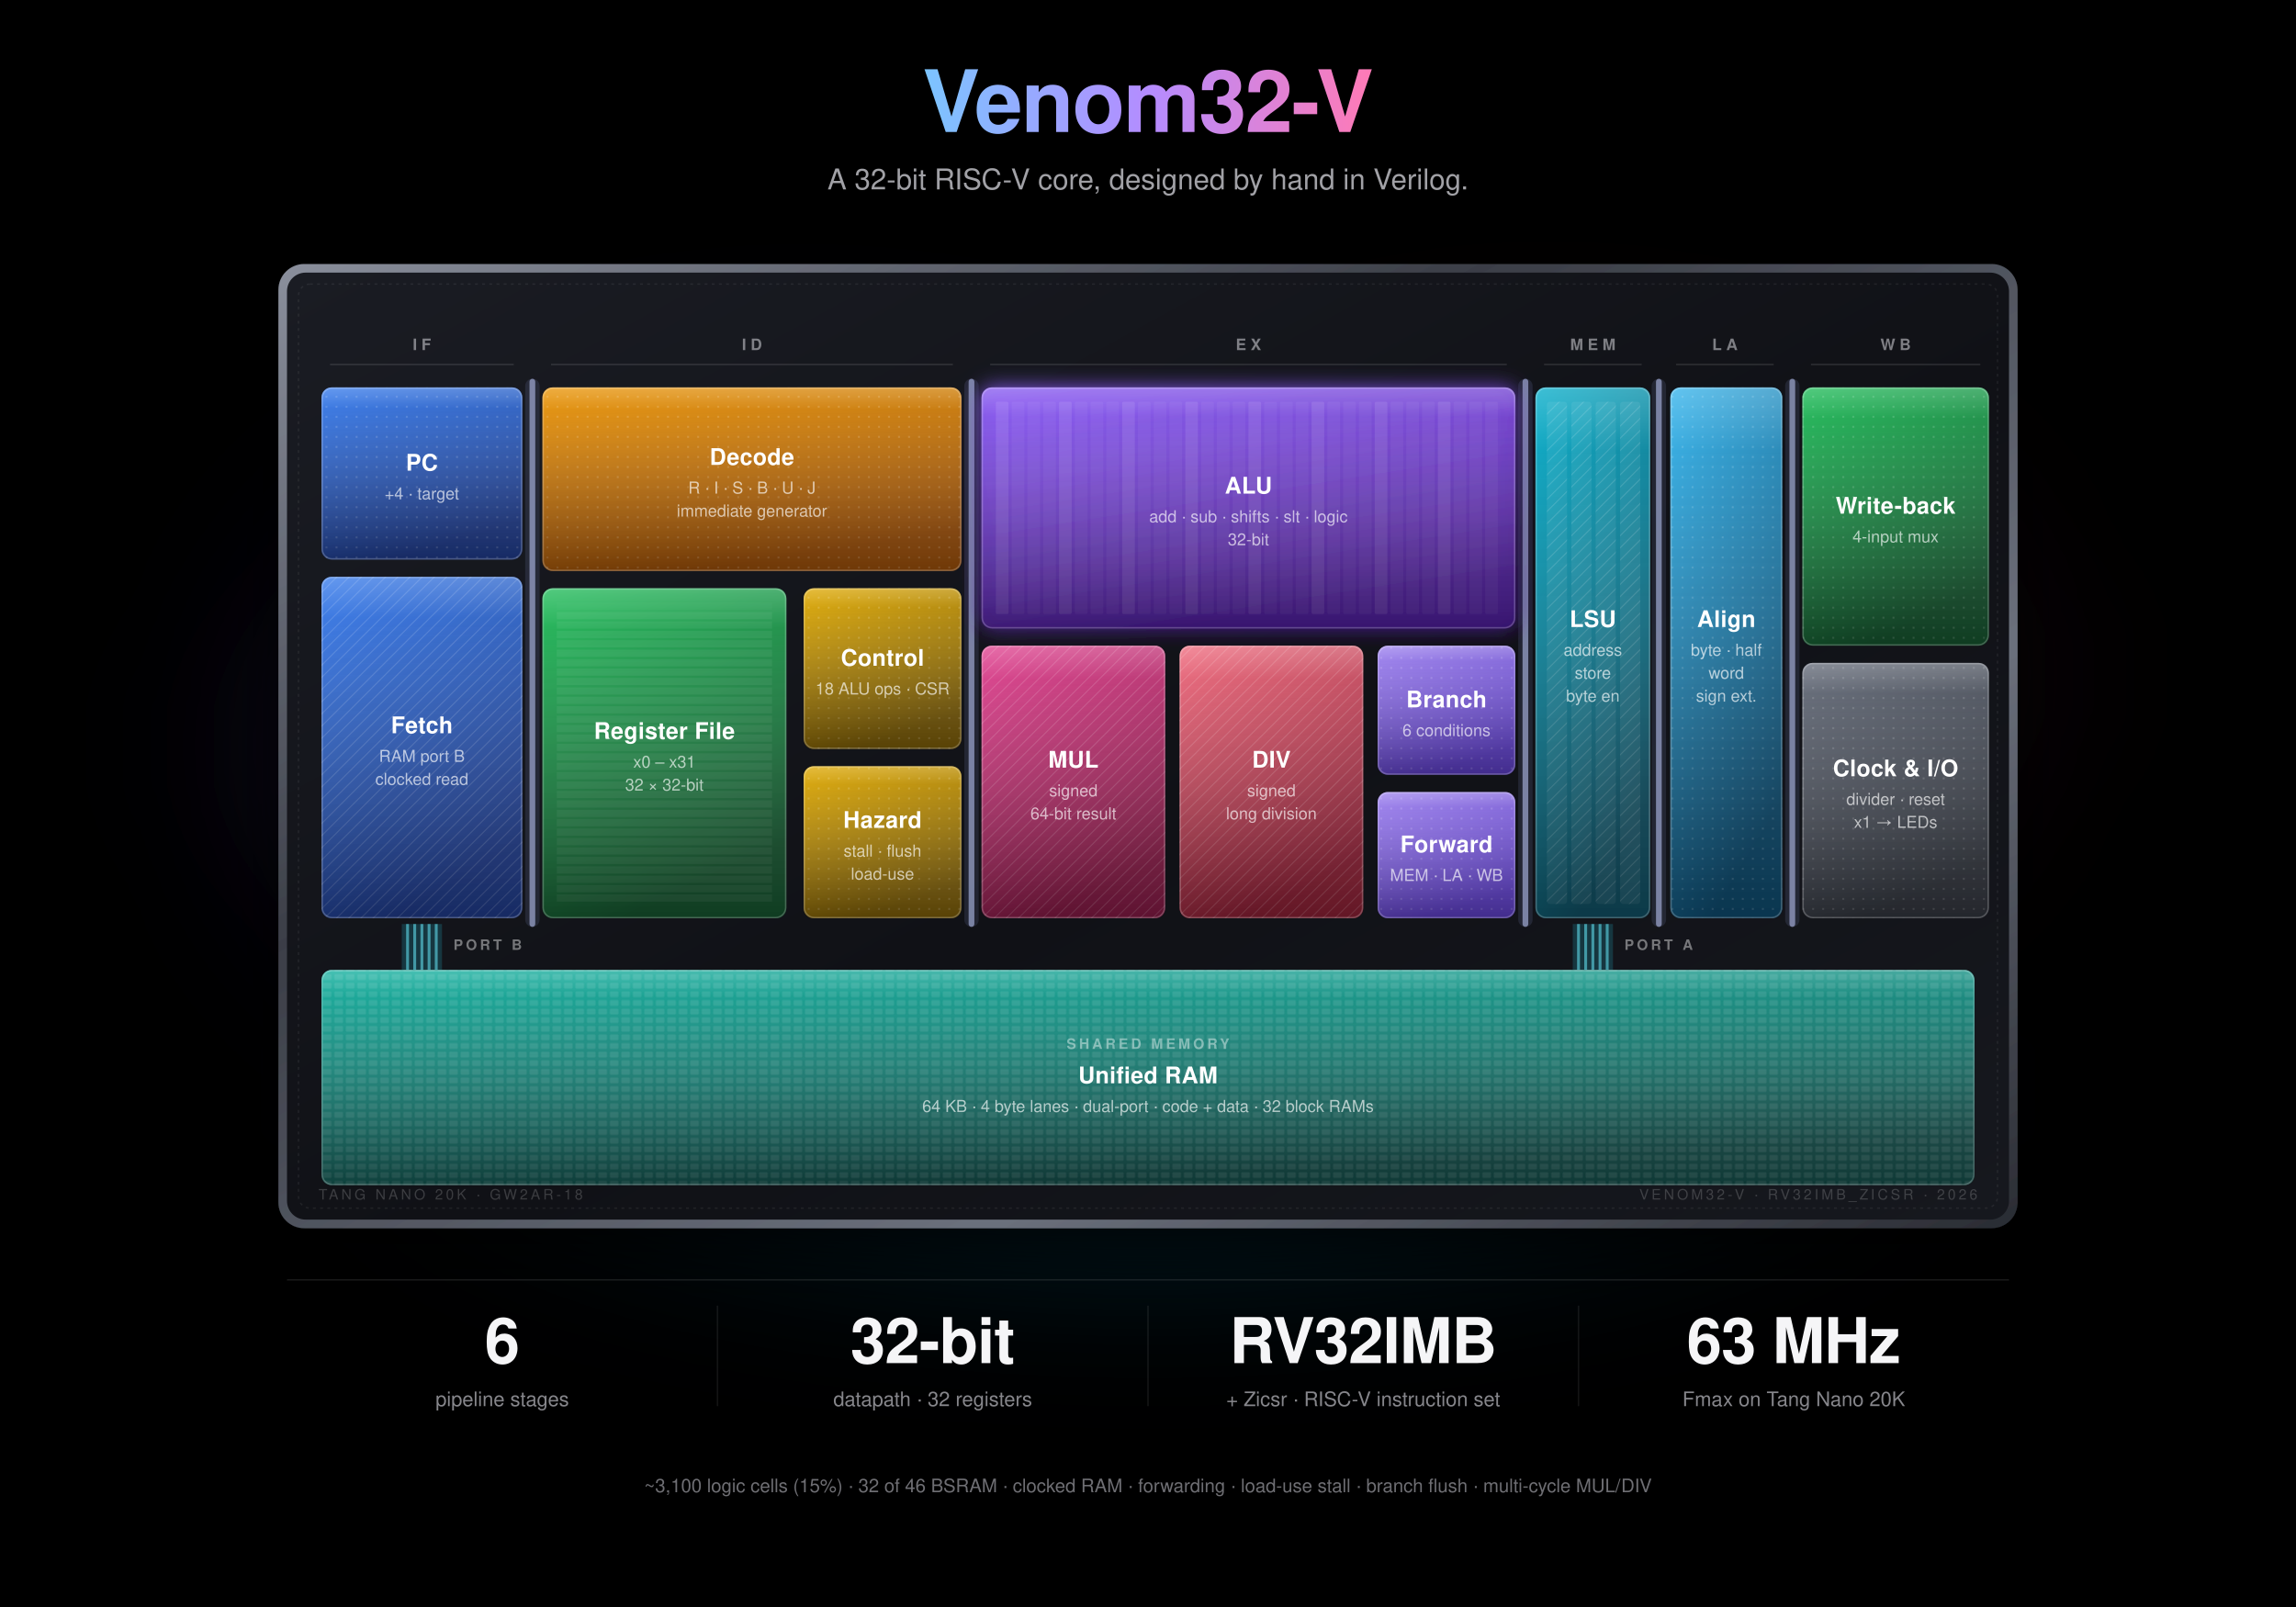
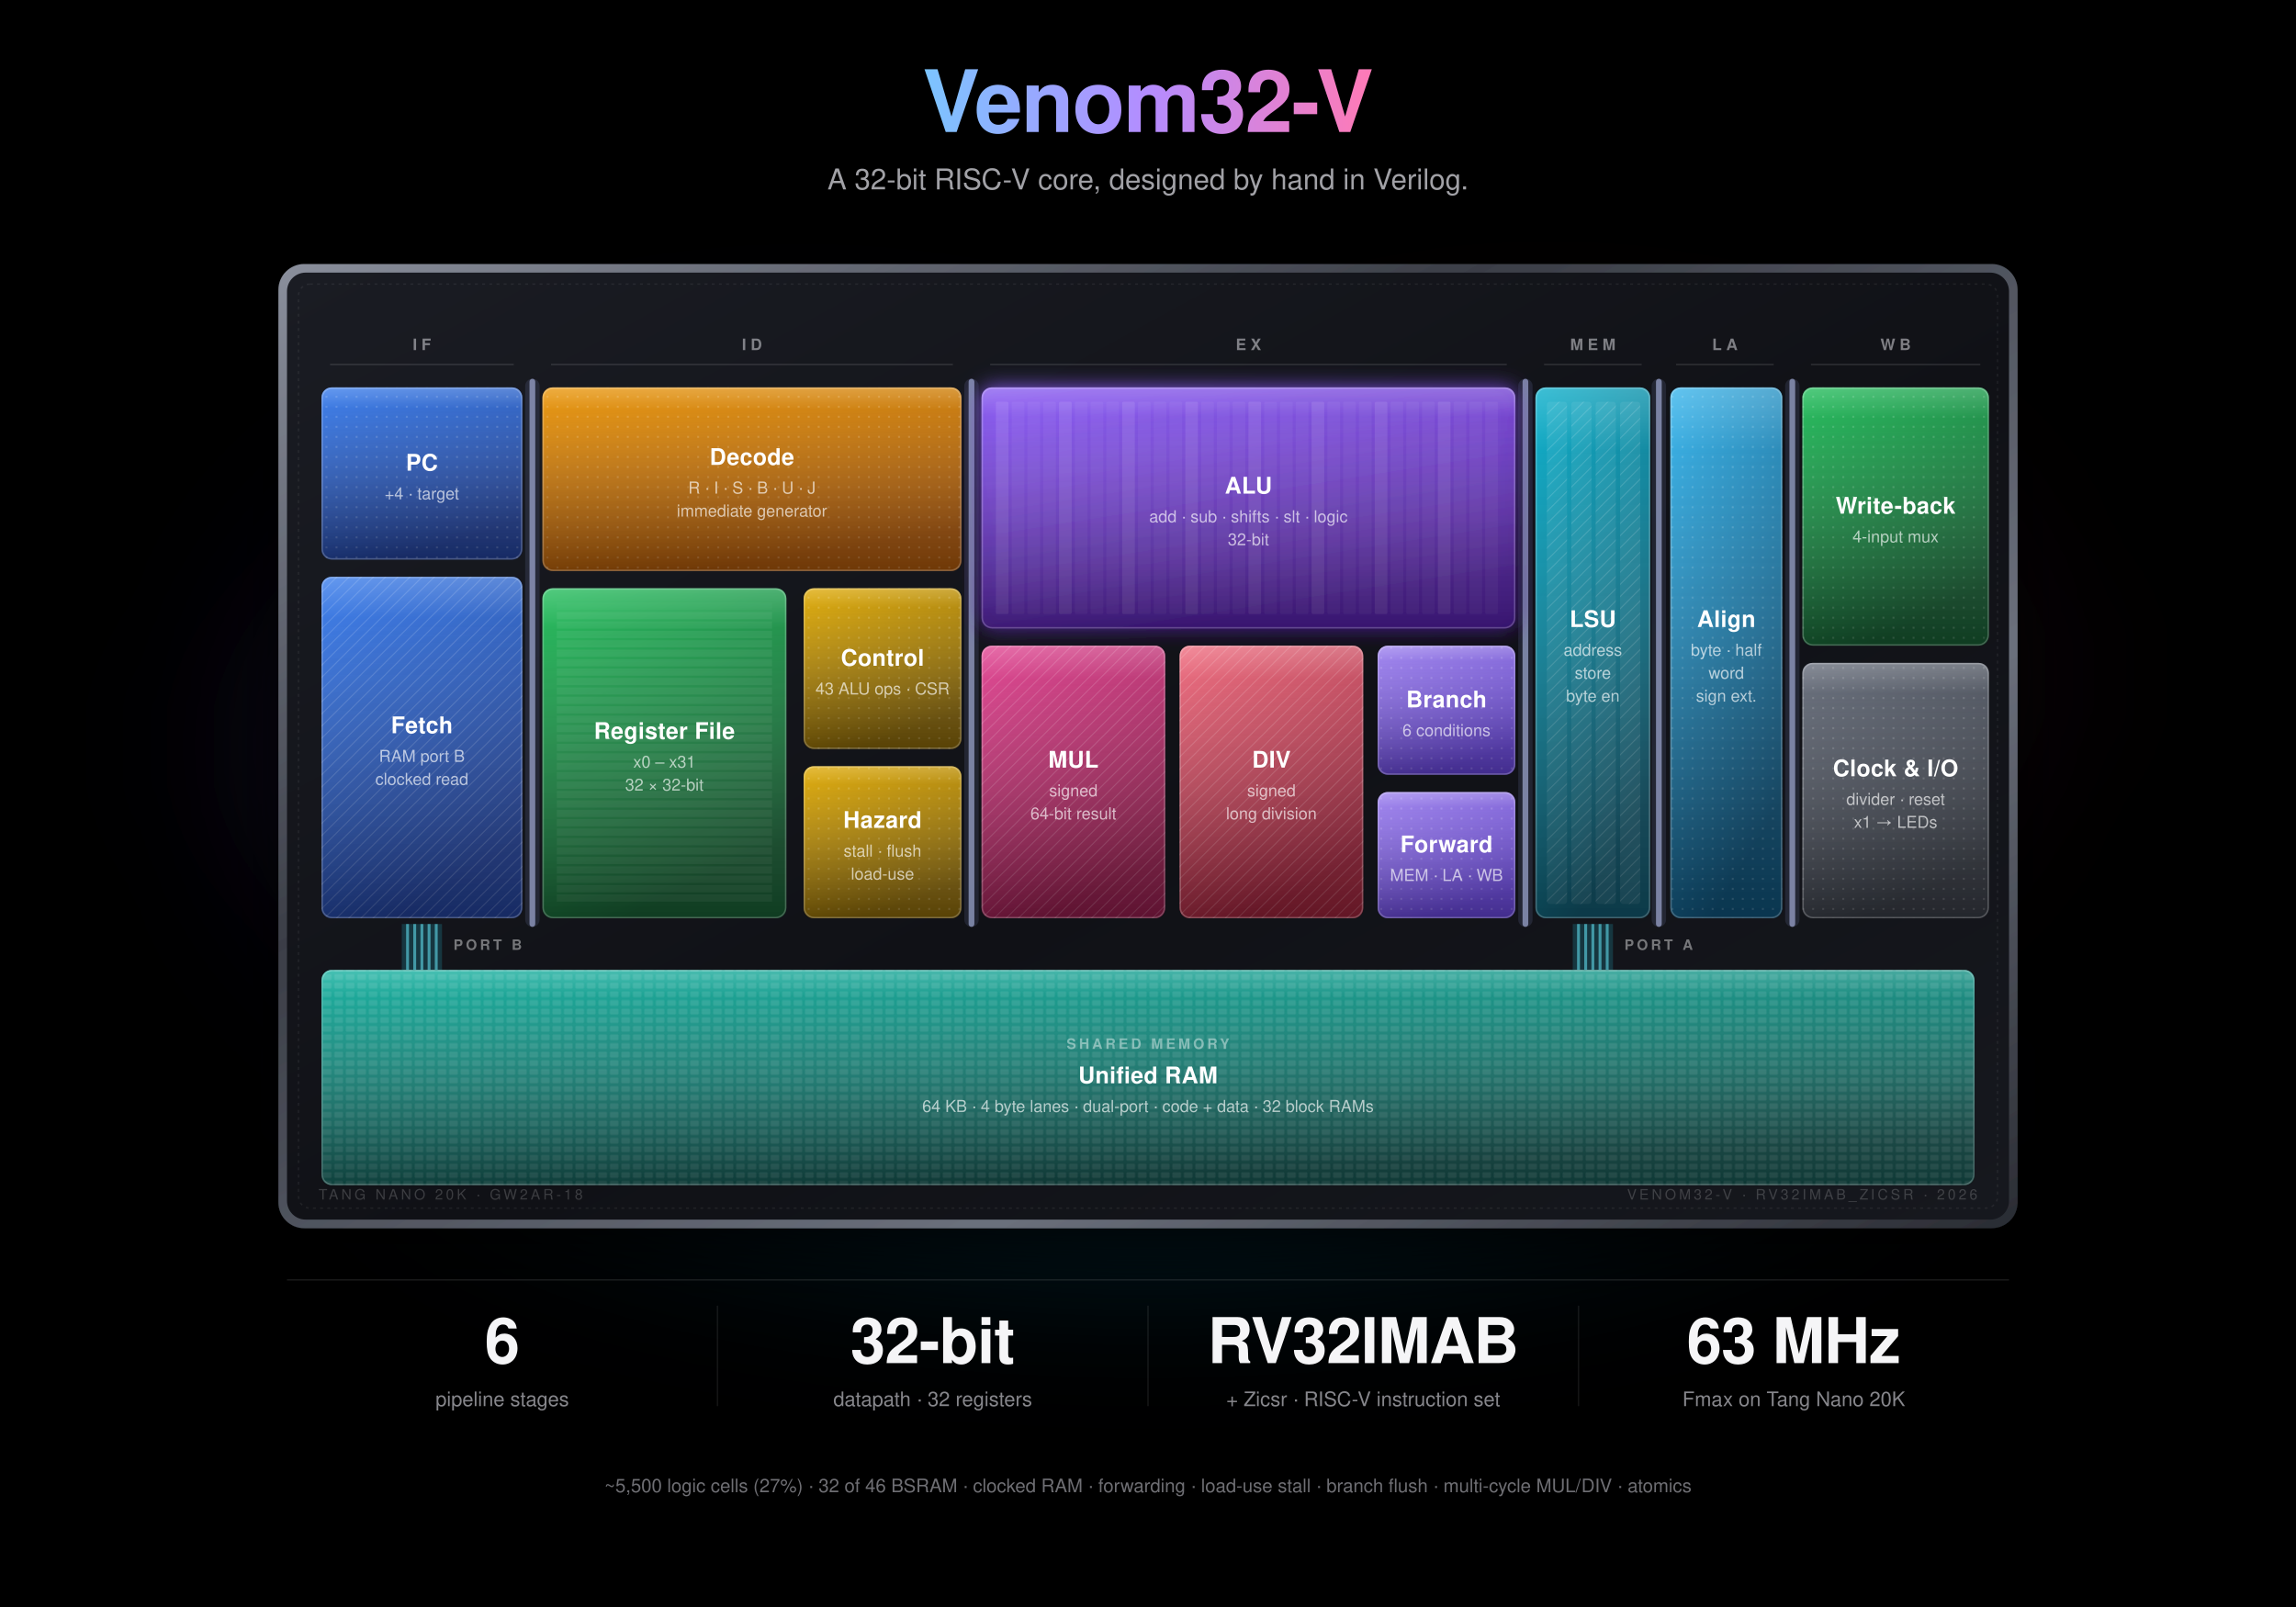
<svg xmlns="http://www.w3.org/2000/svg" viewBox="0 0 1600 1120" width="1600" height="1120" font-family="SF Pro Display, Segoe UI, Helvetica Neue, Helvetica, Arial, sans-serif">
  <defs>
    <linearGradient id="title" x1="0" y1="0" x2="1" y2="0">
      <stop offset="0" stop-color="#7cc4ff" />
      <stop offset="0.5" stop-color="#b48cff" />
      <stop offset="1" stop-color="#ff7ab6" />
    </linearGradient>
    <linearGradient id="die" x1="0" y1="0" x2="1" y2="1">
      <stop offset="0" stop-color="#1a1c23" />
      <stop offset="0.55" stop-color="#101116" />
      <stop offset="1" stop-color="#16181e" />
    </linearGradient>
    <linearGradient id="edge" x1="0" y1="0" x2="1" y2="1">
      <stop offset="0" stop-color="#8a8f9c" />
      <stop offset="0.35" stop-color="#3b3e47" />
      <stop offset="0.7" stop-color="#6b707c" />
      <stop offset="1" stop-color="#2a2c33" />
    </linearGradient>
    <linearGradient id="hl" x1="0" y1="0" x2="0" y2="1">
      <stop offset="0" stop-color="#fff" stop-opacity="0.22" />
      <stop offset="0.12" stop-color="#fff" stop-opacity="0.04" />
      <stop offset="1" stop-color="#000" stop-opacity="0.25" />
    </linearGradient>
    <radialGradient id="glowA" cx="0.5" cy="0.5" r="0.5">
      <stop offset="0" stop-color="#6a4cff" stop-opacity="0.55" />
      <stop offset="1" stop-color="#6a4cff" stop-opacity="0" />
    </radialGradient>
    <radialGradient id="glowB" cx="0.5" cy="0.5" r="0.5">
      <stop offset="0" stop-color="#1fb5ff" stop-opacity="0.35" />
      <stop offset="1" stop-color="#1fb5ff" stop-opacity="0" />
    </radialGradient>
    <radialGradient id="glowC" cx="0.5" cy="0.5" r="0.5">
      <stop offset="0" stop-color="#ff5ab0" stop-opacity="0.30" />
      <stop offset="1" stop-color="#ff5ab0" stop-opacity="0" />
    </radialGradient>
    <pattern id="dots" width="7" height="7" patternUnits="userSpaceOnUse">
      <circle cx="3.5" cy="3.5" r="0.75" fill="#fff" fill-opacity="0.16" />
    </pattern>
    <pattern id="cells" width="8" height="6" patternUnits="userSpaceOnUse">
      <rect x="1" y="1" width="6" height="4" rx="0.6" fill="#fff" fill-opacity="0.10" />
    </pattern>
    <pattern id="hatch" width="6" height="6" patternUnits="userSpaceOnUse" patternTransform="rotate(45)">
      <line x1="0" y1="0" x2="0" y2="6" stroke="#fff" stroke-opacity="0.14" stroke-width="1.4" />
    </pattern>
    <filter id="blur60" x="-50%" y="-50%" width="200%" height="200%">
      <feGaussianBlur stdDeviation="60" />
    </filter>
    <filter id="shadow" x="-10%" y="-10%" width="120%" height="120%">
      <feDropShadow dx="0" dy="18" stdDeviation="22" flood-color="#000" flood-opacity="0.8" />
    </filter>
    <filter id="bglow" x="-20%" y="-20%" width="140%" height="140%">
      <feGaussianBlur stdDeviation="7" result="b" />
      <feMerge>
        <feMergeNode in="b" />
        <feMergeNode in="SourceGraphic" />
      </feMerge>
    </filter>
    <style>
.bn{fill:#fff;font-size:16px;font-weight:650;letter-spacing:0.2px}
.bs{fill:#fff;fill-opacity:0.66;font-size:11.5px}
.tag{fill:#fff;fill-opacity:0.42;font-size:10px;font-weight:600;letter-spacing:2px}
.stg{fill:#d6d6dc;fill-opacity:0.55;font-size:11px;font-weight:700;letter-spacing:3px;text-anchor:middle}
.stat{fill:#f5f5f7;font-size:44px;font-weight:700;text-anchor:middle;letter-spacing:-0.5px}
.statl{fill:#86868b;font-size:14px;text-anchor:middle}
</style>
  </defs>
  <rect width="1600" height="1120" fill="#000" />
  <text x="800" y="92" text-anchor="middle" style="font-size:60px;font-weight:700;fill:url(#title);letter-spacing:-1px">Venom32-V</text>
  <text x="800" y="132" text-anchor="middle" style="font-size:20px;fill:#a1a1a6">A 32-bit RISC-V core, designed by hand in Verilog.</text>
  <ellipse cx="560" cy="520" rx="420" ry="260" fill="url(#glowA)" filter="url(#blur60)" />
  <ellipse cx="1080" cy="470" rx="360" ry="220" fill="url(#glowC)" filter="url(#blur60)" />
  <ellipse cx="800" cy="760" rx="560" ry="140" fill="url(#glowB)" filter="url(#blur60)" />
  <rect x="194" y="184" width="1212" height="672" rx="18" fill="url(#edge)" filter="url(#shadow)" />
  <rect x="200" y="190" width="1200" height="660" rx="13" fill="url(#die)" />
  <rect x="208" y="198" width="1184" height="644" rx="8" fill="none" stroke="#fff" stroke-opacity="0.07" stroke-dasharray="2 3" />
  <text x="294.0" y="244" class="stg">IF</text>
  <line x1="230" y1="254" x2="358" y2="254" stroke="#fff" stroke-opacity="0.12" />
  <text x="524.0" y="244" class="stg">ID</text>
  <line x1="384" y1="254" x2="664" y2="254" stroke="#fff" stroke-opacity="0.12" />
  <text x="870.0" y="244" class="stg">EX</text>
  <line x1="690" y1="254" x2="1050" y2="254" stroke="#fff" stroke-opacity="0.12" />
  <text x="1110.0" y="244" class="stg">MEM</text>
  <line x1="1076" y1="254" x2="1144" y2="254" stroke="#fff" stroke-opacity="0.12" />
  <text x="1202.0" y="244" class="stg">LA</text>
  <line x1="1168" y1="254" x2="1236" y2="254" stroke="#fff" stroke-opacity="0.12" />
  <text x="1321.0" y="244" class="stg">WB</text>
  <line x1="1262" y1="254" x2="1380" y2="254" stroke="#fff" stroke-opacity="0.12" />
  <rect x="369.0" y="264" width="4" height="382" rx="2" fill="#c7d2fe" fill-opacity="0.55" />
  <rect x="366.0" y="264" width="10" height="382" rx="5" fill="#a5b4fc" fill-opacity="0.12" />
  <rect x="675.0" y="264" width="4" height="382" rx="2" fill="#c7d2fe" fill-opacity="0.55" />
  <rect x="672.0" y="264" width="10" height="382" rx="5" fill="#a5b4fc" fill-opacity="0.12" />
  <rect x="1061.0" y="264" width="4" height="382" rx="2" fill="#c7d2fe" fill-opacity="0.55" />
  <rect x="1058.0" y="264" width="10" height="382" rx="5" fill="#a5b4fc" fill-opacity="0.12" />
  <rect x="1154.0" y="264" width="4" height="382" rx="2" fill="#c7d2fe" fill-opacity="0.55" />
  <rect x="1151.0" y="264" width="10" height="382" rx="5" fill="#a5b4fc" fill-opacity="0.12" />
  <rect x="1247.0" y="264" width="4" height="382" rx="2" fill="#c7d2fe" fill-opacity="0.55" />
  <rect x="1244.0" y="264" width="10" height="382" rx="5" fill="#a5b4fc" fill-opacity="0.12" />
  <linearGradient id="g1" x1="0" y1="0" x2="0.35" y2="1">
    <stop offset="0" stop-color="#3b82f6" stop-opacity="0.95" />
    <stop offset="1" stop-color="#1e3a8a" stop-opacity="0.95" />
  </linearGradient>
  <g>
    <rect x="224" y="270" width="140" height="120" rx="7" fill="url(#g1)" />
  </g>
  <rect x="224" y="270" width="140" height="120" rx="7" fill="url(#dots)" />
  <rect x="224" y="270" width="140" height="120" rx="7" fill="url(#hl)" />
  <rect x="224.5" y="270.5" width="139" height="119" rx="7" fill="none" stroke="#fff" stroke-opacity="0.22" />
  <text x="294.0" y="328.0" class="bn" text-anchor="middle">PC</text>
  <text x="294.0" y="348.0" class="bs" text-anchor="middle">+4 · target</text>
  <linearGradient id="g2" x1="0" y1="0" x2="0.35" y2="1">
    <stop offset="0" stop-color="#3b82f6" stop-opacity="0.95" />
    <stop offset="1" stop-color="#1e3a8a" stop-opacity="0.95" />
  </linearGradient>
  <g>
    <rect x="224" y="402" width="140" height="238" rx="7" fill="url(#g2)" />
  </g>
  <rect x="224" y="402" width="140" height="238" rx="7" fill="url(#hatch)" />
  <rect x="224" y="402" width="140" height="238" rx="7" fill="url(#hl)" />
  <rect x="224.5" y="402.5" width="139" height="237" rx="7" fill="none" stroke="#fff" stroke-opacity="0.22" />
  <text x="294.0" y="511.0" class="bn" text-anchor="middle">Fetch</text>
  <text x="294.0" y="531.0" class="bs" text-anchor="middle">RAM port B</text>
  <text x="294.0" y="547.0" class="bs" text-anchor="middle">clocked read</text>
  <linearGradient id="g3" x1="0" y1="0" x2="0.35" y2="1">
    <stop offset="0" stop-color="#f59e0b" stop-opacity="0.95" />
    <stop offset="1" stop-color="#9a4d07" stop-opacity="0.95" />
  </linearGradient>
  <g>
    <rect x="378" y="270" width="292" height="128" rx="7" fill="url(#g3)" />
  </g>
  <rect x="378" y="270" width="292" height="128" rx="7" fill="url(#dots)" />
  <rect x="378" y="270" width="292" height="128" rx="7" fill="url(#hl)" />
  <rect x="378.5" y="270.5" width="291" height="127" rx="7" fill="none" stroke="#fff" stroke-opacity="0.22" />
  <text x="524.0" y="324.0" class="bn" text-anchor="middle">Decode</text>
  <text x="524.0" y="344.0" class="bs" text-anchor="middle">R · I · S · B · U · J</text>
  <text x="524.0" y="360.0" class="bs" text-anchor="middle">immediate generator</text>
  <linearGradient id="g4" x1="0" y1="0" x2="0.35" y2="1">
    <stop offset="0" stop-color="#22c55e" stop-opacity="0.95" />
    <stop offset="1" stop-color="#14532d" stop-opacity="0.95" />
  </linearGradient>
  <g>
    <rect x="378" y="410" width="170" height="230" rx="7" fill="url(#g4)" />
  </g>
  <rect x="388" y="420.0" width="150" height="5.0" fill="#fff" fill-opacity="0.02" />
  <rect x="388" y="426.6" width="150" height="5.0" fill="#fff" fill-opacity="0.06" />
  <rect x="388" y="433.1" width="150" height="5.0" fill="#fff" fill-opacity="0.06" />
  <rect x="388" y="439.7" width="150" height="5.0" fill="#fff" fill-opacity="0.06" />
  <rect x="388" y="446.2" width="150" height="5.0" fill="#fff" fill-opacity="0.06" />
  <rect x="388" y="452.8" width="150" height="5.0" fill="#fff" fill-opacity="0.06" />
  <rect x="388" y="459.4" width="150" height="5.0" fill="#fff" fill-opacity="0.06" />
  <rect x="388" y="465.9" width="150" height="5.0" fill="#fff" fill-opacity="0.06" />
  <rect x="388" y="472.5" width="150" height="5.0" fill="#fff" fill-opacity="0.06" />
  <rect x="388" y="479.1" width="150" height="5.0" fill="#fff" fill-opacity="0.06" />
  <rect x="388" y="485.6" width="150" height="5.0" fill="#fff" fill-opacity="0.06" />
  <rect x="388" y="492.2" width="150" height="5.0" fill="#fff" fill-opacity="0.06" />
  <rect x="388" y="498.8" width="150" height="5.0" fill="#fff" fill-opacity="0.06" />
  <rect x="388" y="505.3" width="150" height="5.0" fill="#fff" fill-opacity="0.06" />
  <rect x="388" y="511.9" width="150" height="5.0" fill="#fff" fill-opacity="0.06" />
  <rect x="388" y="518.4" width="150" height="5.0" fill="#fff" fill-opacity="0.06" />
  <rect x="388" y="525.0" width="150" height="5.0" fill="#fff" fill-opacity="0.06" />
  <rect x="388" y="531.6" width="150" height="5.0" fill="#fff" fill-opacity="0.06" />
  <rect x="388" y="538.1" width="150" height="5.0" fill="#fff" fill-opacity="0.06" />
  <rect x="388" y="544.7" width="150" height="5.0" fill="#fff" fill-opacity="0.06" />
  <rect x="388" y="551.2" width="150" height="5.0" fill="#fff" fill-opacity="0.06" />
  <rect x="388" y="557.8" width="150" height="5.0" fill="#fff" fill-opacity="0.06" />
  <rect x="388" y="564.4" width="150" height="5.0" fill="#fff" fill-opacity="0.06" />
  <rect x="388" y="570.9" width="150" height="5.0" fill="#fff" fill-opacity="0.06" />
  <rect x="388" y="577.5" width="150" height="5.0" fill="#fff" fill-opacity="0.06" />
  <rect x="388" y="584.1" width="150" height="5.0" fill="#fff" fill-opacity="0.06" />
  <rect x="388" y="590.6" width="150" height="5.0" fill="#fff" fill-opacity="0.06" />
  <rect x="388" y="597.2" width="150" height="5.0" fill="#fff" fill-opacity="0.06" />
  <rect x="388" y="603.8" width="150" height="5.0" fill="#fff" fill-opacity="0.06" />
  <rect x="388" y="610.3" width="150" height="5.0" fill="#fff" fill-opacity="0.06" />
  <rect x="388" y="616.9" width="150" height="5.0" fill="#fff" fill-opacity="0.06" />
  <rect x="388" y="623.4" width="150" height="5.0" fill="#fff" fill-opacity="0.06" />
  <rect x="378" y="410" width="170" height="230" rx="7" fill="url(#hl)" />
  <rect x="378.5" y="410.5" width="169" height="229" rx="7" fill="none" stroke="#fff" stroke-opacity="0.22" />
  <text x="463.0" y="515.0" class="bn" text-anchor="middle">Register File</text>
  <text x="463.0" y="535.0" class="bs" text-anchor="middle">x0 – x31</text>
  <text x="463.0" y="551.0" class="bs" text-anchor="middle">32 × 32-bit</text>
  <linearGradient id="g5" x1="0" y1="0" x2="0.35" y2="1">
    <stop offset="0" stop-color="#eab308" stop-opacity="0.95" />
    <stop offset="1" stop-color="#7a5b06" stop-opacity="0.95" />
  </linearGradient>
  <g>
    <rect x="560" y="410" width="110" height="112" rx="7" fill="url(#g5)" />
  </g>
  <rect x="560" y="410" width="110" height="112" rx="7" fill="url(#dots)" />
  <rect x="560" y="410" width="110" height="112" rx="7" fill="url(#hl)" />
  <rect x="560.5" y="410.5" width="109" height="111" rx="7" fill="none" stroke="#fff" stroke-opacity="0.22" />
  <text x="615.0" y="464.0" class="bn" text-anchor="middle">Control</text>
-   <text x="615.0" y="484.0" class="bs" text-anchor="middle">18 ALU ops · CSR</text>
+   <text x="615.0" y="484.0" class="bs" text-anchor="middle">43 ALU ops · CSR</text>
  <linearGradient id="g6" x1="0" y1="0" x2="0.35" y2="1">
    <stop offset="0" stop-color="#eab308" stop-opacity="0.95" />
    <stop offset="1" stop-color="#7a5b06" stop-opacity="0.95" />
  </linearGradient>
  <g>
    <rect x="560" y="534" width="110" height="106" rx="7" fill="url(#g6)" />
  </g>
  <rect x="560" y="534" width="110" height="106" rx="7" fill="url(#dots)" />
  <rect x="560" y="534" width="110" height="106" rx="7" fill="url(#hl)" />
  <rect x="560.5" y="534.5" width="109" height="105" rx="7" fill="none" stroke="#fff" stroke-opacity="0.22" />
  <text x="615.0" y="577.0" class="bn" text-anchor="middle">Hazard</text>
  <text x="615.0" y="597.0" class="bs" text-anchor="middle">stall · flush</text>
  <text x="615.0" y="613.0" class="bs" text-anchor="middle">load-use</text>
  <linearGradient id="g7" x1="0" y1="0" x2="0.35" y2="1">
    <stop offset="0" stop-color="#8b5cf6" stop-opacity="0.95" />
    <stop offset="1" stop-color="#4c1d95" stop-opacity="0.95" />
  </linearGradient>
  <g filter="url(#bglow)">
    <rect x="684" y="270" width="372" height="168" rx="7" fill="url(#g7)" />
  </g>
  <rect x="694.0" y="280" width="8.8" height="148" rx="1" fill="#fff" fill-opacity="0.1" />
  <rect x="705.0" y="280" width="8.8" height="148" rx="1" fill="#fff" fill-opacity="0.05" />
  <rect x="716.0" y="280" width="8.8" height="148" rx="1" fill="#fff" fill-opacity="0.05" />
  <rect x="727.0" y="280" width="8.8" height="148" rx="1" fill="#fff" fill-opacity="0.05" />
  <rect x="738.0" y="280" width="8.8" height="148" rx="1" fill="#fff" fill-opacity="0.1" />
  <rect x="749.0" y="280" width="8.8" height="148" rx="1" fill="#fff" fill-opacity="0.05" />
  <rect x="760.0" y="280" width="8.8" height="148" rx="1" fill="#fff" fill-opacity="0.05" />
  <rect x="771.0" y="280" width="8.8" height="148" rx="1" fill="#fff" fill-opacity="0.05" />
  <rect x="782.0" y="280" width="8.8" height="148" rx="1" fill="#fff" fill-opacity="0.1" />
  <rect x="793.0" y="280" width="8.8" height="148" rx="1" fill="#fff" fill-opacity="0.05" />
  <rect x="804.0" y="280" width="8.8" height="148" rx="1" fill="#fff" fill-opacity="0.05" />
  <rect x="815.0" y="280" width="8.8" height="148" rx="1" fill="#fff" fill-opacity="0.05" />
  <rect x="826.0" y="280" width="8.8" height="148" rx="1" fill="#fff" fill-opacity="0.1" />
  <rect x="837.0" y="280" width="8.8" height="148" rx="1" fill="#fff" fill-opacity="0.05" />
  <rect x="848.0" y="280" width="8.8" height="148" rx="1" fill="#fff" fill-opacity="0.05" />
  <rect x="859.0" y="280" width="8.8" height="148" rx="1" fill="#fff" fill-opacity="0.05" />
  <rect x="870.0" y="280" width="8.8" height="148" rx="1" fill="#fff" fill-opacity="0.1" />
  <rect x="881.0" y="280" width="8.8" height="148" rx="1" fill="#fff" fill-opacity="0.05" />
  <rect x="892.0" y="280" width="8.8" height="148" rx="1" fill="#fff" fill-opacity="0.05" />
  <rect x="903.0" y="280" width="8.8" height="148" rx="1" fill="#fff" fill-opacity="0.05" />
  <rect x="914.0" y="280" width="8.8" height="148" rx="1" fill="#fff" fill-opacity="0.1" />
  <rect x="925.0" y="280" width="8.8" height="148" rx="1" fill="#fff" fill-opacity="0.05" />
  <rect x="936.0" y="280" width="8.8" height="148" rx="1" fill="#fff" fill-opacity="0.05" />
  <rect x="947.0" y="280" width="8.8" height="148" rx="1" fill="#fff" fill-opacity="0.05" />
  <rect x="958.0" y="280" width="8.8" height="148" rx="1" fill="#fff" fill-opacity="0.1" />
  <rect x="969.0" y="280" width="8.8" height="148" rx="1" fill="#fff" fill-opacity="0.05" />
  <rect x="980.0" y="280" width="8.8" height="148" rx="1" fill="#fff" fill-opacity="0.05" />
  <rect x="991.0" y="280" width="8.8" height="148" rx="1" fill="#fff" fill-opacity="0.05" />
  <rect x="1002.0" y="280" width="8.8" height="148" rx="1" fill="#fff" fill-opacity="0.1" />
  <rect x="1013.0" y="280" width="8.8" height="148" rx="1" fill="#fff" fill-opacity="0.05" />
  <rect x="1024.0" y="280" width="8.8" height="148" rx="1" fill="#fff" fill-opacity="0.05" />
  <rect x="1035.0" y="280" width="8.8" height="148" rx="1" fill="#fff" fill-opacity="0.05" />
  <rect x="684" y="270" width="372" height="168" rx="7" fill="url(#hl)" />
  <rect x="684.5" y="270.5" width="371" height="167" rx="7" fill="none" stroke="#fff" stroke-opacity="0.22" />
  <text x="870.0" y="344.0" class="bn" text-anchor="middle">ALU</text>
  <text x="870.0" y="364.0" class="bs" text-anchor="middle">add · sub · shifts · slt · logic</text>
  <text x="870.0" y="380.0" class="bs" text-anchor="middle">32-bit</text>
  <linearGradient id="g8" x1="0" y1="0" x2="0.35" y2="1">
    <stop offset="0" stop-color="#ec4899" stop-opacity="0.95" />
    <stop offset="1" stop-color="#831843" stop-opacity="0.95" />
  </linearGradient>
  <g>
    <rect x="684" y="450" width="128" height="190" rx="7" fill="url(#g8)" />
  </g>
  <rect x="684" y="450" width="128" height="190" rx="7" fill="url(#hatch)" />
  <rect x="684" y="450" width="128" height="190" rx="7" fill="url(#hl)" />
  <rect x="684.5" y="450.5" width="127" height="189" rx="7" fill="none" stroke="#fff" stroke-opacity="0.22" />
  <text x="748.0" y="535.0" class="bn" text-anchor="middle">MUL</text>
  <text x="748.0" y="555.0" class="bs" text-anchor="middle">signed</text>
  <text x="748.0" y="571.0" class="bs" text-anchor="middle">64-bit result</text>
  <linearGradient id="g9" x1="0" y1="0" x2="0.35" y2="1">
    <stop offset="0" stop-color="#fb7185" stop-opacity="0.95" />
    <stop offset="1" stop-color="#8a1d33" stop-opacity="0.95" />
  </linearGradient>
  <g>
    <rect x="822" y="450" width="128" height="190" rx="7" fill="url(#g9)" />
  </g>
  <rect x="822" y="450" width="128" height="190" rx="7" fill="url(#hatch)" />
  <rect x="822" y="450" width="128" height="190" rx="7" fill="url(#hl)" />
  <rect x="822.5" y="450.5" width="127" height="189" rx="7" fill="none" stroke="#fff" stroke-opacity="0.22" />
  <text x="886.0" y="535.0" class="bn" text-anchor="middle">DIV</text>
  <text x="886.0" y="555.0" class="bs" text-anchor="middle">signed</text>
  <text x="886.0" y="571.0" class="bs" text-anchor="middle">long division</text>
  <linearGradient id="g10" x1="0" y1="0" x2="0.35" y2="1">
    <stop offset="0" stop-color="#a78bfa" stop-opacity="0.95" />
    <stop offset="1" stop-color="#5b3cc4" stop-opacity="0.95" />
  </linearGradient>
  <g>
    <rect x="960" y="450" width="96" height="90" rx="7" fill="url(#g10)" />
  </g>
  <rect x="960" y="450" width="96" height="90" rx="7" fill="url(#dots)" />
  <rect x="960" y="450" width="96" height="90" rx="7" fill="url(#hl)" />
  <rect x="960.5" y="450.5" width="95" height="89" rx="7" fill="none" stroke="#fff" stroke-opacity="0.22" />
  <text x="1008.0" y="493.0" class="bn" text-anchor="middle">Branch</text>
  <text x="1008.0" y="513.0" class="bs" text-anchor="middle">6 conditions</text>
  <linearGradient id="g11" x1="0" y1="0" x2="0.35" y2="1">
    <stop offset="0" stop-color="#a78bfa" stop-opacity="0.95" />
    <stop offset="1" stop-color="#5b3cc4" stop-opacity="0.95" />
  </linearGradient>
  <g>
    <rect x="960" y="552" width="96" height="88" rx="7" fill="url(#g11)" />
  </g>
  <rect x="960" y="552" width="96" height="88" rx="7" fill="url(#dots)" />
  <rect x="960" y="552" width="96" height="88" rx="7" fill="url(#hl)" />
  <rect x="960.5" y="552.5" width="95" height="87" rx="7" fill="none" stroke="#fff" stroke-opacity="0.22" />
  <text x="1008.0" y="594.0" class="bn" text-anchor="middle">Forward</text>
  <text x="1008.0" y="614.0" class="bs" text-anchor="middle">MEM · LA · WB</text>
  <linearGradient id="g12" x1="0" y1="0" x2="0.35" y2="1">
    <stop offset="0" stop-color="#06b6d4" stop-opacity="0.95" />
    <stop offset="1" stop-color="#0e4f63" stop-opacity="0.95" />
  </linearGradient>
  <g>
    <rect x="1070" y="270" width="80" height="370" rx="7" fill="url(#g12)" />
  </g>
  <rect x="1078.0" y="280" width="14.0" height="350" rx="2" fill="#fff" fill-opacity="0.07" />
  <rect x="1078.0" y="280" width="14.0" height="350" rx="2" fill="url(#hatch)" />
  <rect x="1095.0" y="280" width="14.0" height="350" rx="2" fill="#fff" fill-opacity="0.07" />
  <rect x="1095.0" y="280" width="14.0" height="350" rx="2" fill="url(#hatch)" />
  <rect x="1112.0" y="280" width="14.0" height="350" rx="2" fill="#fff" fill-opacity="0.07" />
  <rect x="1112.0" y="280" width="14.0" height="350" rx="2" fill="url(#hatch)" />
  <rect x="1129.0" y="280" width="14.0" height="350" rx="2" fill="#fff" fill-opacity="0.07" />
  <rect x="1129.0" y="280" width="14.0" height="350" rx="2" fill="url(#hatch)" />
  <rect x="1070" y="270" width="80" height="370" rx="7" fill="url(#hl)" />
  <rect x="1070.5" y="270.5" width="79" height="369" rx="7" fill="none" stroke="#fff" stroke-opacity="0.22" />
  <text x="1110.0" y="437.0" class="bn" text-anchor="middle">LSU</text>
  <text x="1110.0" y="457.0" class="bs" text-anchor="middle">address</text>
  <text x="1110.0" y="473.0" class="bs" text-anchor="middle">store</text>
  <text x="1110.0" y="489.0" class="bs" text-anchor="middle">byte en</text>
  <linearGradient id="g12b" x1="0" y1="0" x2="0.35" y2="1">
    <stop offset="0" stop-color="#38bdf8" stop-opacity="0.95" />
    <stop offset="1" stop-color="#0c4a6e" stop-opacity="0.95" />
  </linearGradient>
  <g>
    <rect x="1164" y="270" width="78" height="370" rx="7" fill="url(#g12b)" />
  </g>
  <rect x="1164" y="270" width="78" height="370" rx="7" fill="url(#dots)" />
  <rect x="1164" y="270" width="78" height="370" rx="7" fill="url(#hl)" />
  <rect x="1164.5" y="270.5" width="77" height="369" rx="7" fill="none" stroke="#fff" stroke-opacity="0.22" />
  <text x="1203.0" y="437.0" class="bn" text-anchor="middle">Align</text>
  <text x="1203.0" y="457.0" class="bs" text-anchor="middle">byte · half</text>
  <text x="1203.0" y="473.0" class="bs" text-anchor="middle">word</text>
  <text x="1203.0" y="489.0" class="bs" text-anchor="middle">sign ext.</text>
  <linearGradient id="g13" x1="0" y1="0" x2="0.35" y2="1">
    <stop offset="0" stop-color="#22c55e" stop-opacity="0.95" />
    <stop offset="1" stop-color="#14532d" stop-opacity="0.95" />
  </linearGradient>
  <g>
    <rect x="1256" y="270" width="130" height="180" rx="7" fill="url(#g13)" />
  </g>
  <rect x="1256" y="270" width="130" height="180" rx="7" fill="url(#dots)" />
  <rect x="1256" y="270" width="130" height="180" rx="7" fill="url(#hl)" />
  <rect x="1256.5" y="270.5" width="129" height="179" rx="7" fill="none" stroke="#fff" stroke-opacity="0.22" />
  <text x="1321.0" y="358.0" class="bn" text-anchor="middle">Write-back</text>
  <text x="1321.0" y="378.0" class="bs" text-anchor="middle">4-input mux</text>
  <linearGradient id="g14" x1="0" y1="0" x2="0.35" y2="1">
    <stop offset="0" stop-color="#6b7280" stop-opacity="0.95" />
    <stop offset="1" stop-color="#30343c" stop-opacity="0.95" />
  </linearGradient>
  <g>
    <rect x="1256" y="462" width="130" height="178" rx="7" fill="url(#g14)" />
  </g>
  <rect x="1256" y="462" width="130" height="178" rx="7" fill="url(#dots)" />
  <rect x="1256" y="462" width="130" height="178" rx="7" fill="url(#hl)" />
  <rect x="1256.5" y="462.5" width="129" height="177" rx="7" fill="none" stroke="#fff" stroke-opacity="0.22" />
  <text x="1321.0" y="541.0" class="bn" text-anchor="middle">Clock &amp; I/O</text>
  <text x="1321.0" y="561.0" class="bs" text-anchor="middle">divider · reset</text>
  <text x="1321.0" y="577.0" class="bs" text-anchor="middle">x1 → LEDs</text>
  <rect x="280.0" y="644" width="28" height="32" fill="#22d3ee" fill-opacity="0.18" />
  <rect x="283.0" y="644" width="2" height="32" fill="#67e8f9" fill-opacity="0.55" />
  <rect x="288.0" y="644" width="2" height="32" fill="#67e8f9" fill-opacity="0.55" />
  <rect x="293.0" y="644" width="2" height="32" fill="#67e8f9" fill-opacity="0.55" />
  <rect x="298.0" y="644" width="2" height="32" fill="#67e8f9" fill-opacity="0.55" />
  <rect x="303.0" y="644" width="2" height="32" fill="#67e8f9" fill-opacity="0.55" />
  <text x="316.0" y="662.0" class="tag">PORT B</text>
  <rect x="1096.0" y="644" width="28" height="32" fill="#22d3ee" fill-opacity="0.18" />
  <rect x="1099.0" y="644" width="2" height="32" fill="#67e8f9" fill-opacity="0.55" />
  <rect x="1104.0" y="644" width="2" height="32" fill="#67e8f9" fill-opacity="0.55" />
  <rect x="1109.0" y="644" width="2" height="32" fill="#67e8f9" fill-opacity="0.55" />
  <rect x="1114.0" y="644" width="2" height="32" fill="#67e8f9" fill-opacity="0.55" />
  <rect x="1119.0" y="644" width="2" height="32" fill="#67e8f9" fill-opacity="0.55" />
  <text x="1132.0" y="662.0" class="tag">PORT A</text>
  <linearGradient id="g15" x1="0" y1="0" x2="0.35" y2="1">
    <stop offset="0" stop-color="#14b8a6" stop-opacity="0.95" />
    <stop offset="1" stop-color="#134e4a" stop-opacity="0.95" />
  </linearGradient>
  <g>
    <rect x="224" y="676" width="1152" height="150" rx="7" fill="url(#g15)" />
  </g>
  <rect x="224" y="676" width="1152" height="150" rx="7" fill="url(#cells)" />
  <rect x="224" y="676" width="1152" height="150" rx="7" fill="url(#hl)" />
  <rect x="224.5" y="676.5" width="1151" height="149" rx="7" fill="none" stroke="#fff" stroke-opacity="0.22" />
  <text x="800.0" y="731.0" class="tag" text-anchor="middle">SHARED MEMORY</text>
  <text x="800.0" y="755.0" class="bn" text-anchor="middle">Unified RAM</text>
  <text x="800.0" y="775.0" class="bs" text-anchor="middle">64 KB · 4 byte lanes · dual-port · code + data · 32 block RAMs</text>
-   <text x="1378" y="836" text-anchor="end" style="font-size:10px;fill:#fff;fill-opacity:0.18;letter-spacing:2px">VENOM32-V · RV32IMB_ZICSR · 2026</text>
+   <text x="1378" y="836" text-anchor="end" style="font-size:10px;fill:#fff;fill-opacity:0.18;letter-spacing:2px">VENOM32-V · RV32IMAB_ZICSR · 2026</text>
  <text x="222" y="836" style="font-size:10px;fill:#fff;fill-opacity:0.18;letter-spacing:2px">TANG NANO 20K · GW2AR-18</text>
  <line x1="200" y1="892" x2="1400" y2="892" stroke="#fff" stroke-opacity="0.1" />
  <text x="350" y="950" class="stat">6</text>
  <text x="350" y="980" class="statl">pipeline stages</text>
  <text x="650" y="950" class="stat">32-bit</text>
  <text x="650" y="980" class="statl">datapath · 32 registers</text>
  <line x1="500" y1="910" x2="500" y2="980" stroke="#fff" stroke-opacity="0.08" />
-   <text x="950" y="950" class="stat">RV32IMB</text>
+   <text x="950" y="950" class="stat">RV32IMAB</text>
  <text x="950" y="980" class="statl">+ Zicsr · RISC-V instruction set</text>
  <line x1="800" y1="910" x2="800" y2="980" stroke="#fff" stroke-opacity="0.08" />
  <text x="1250" y="950" class="stat">63 MHz</text>
  <text x="1250" y="980" class="statl">Fmax on Tang Nano 20K</text>
  <line x1="1100" y1="910" x2="1100" y2="980" stroke="#fff" stroke-opacity="0.08" />
-   <text x="800" y="1040" text-anchor="middle" style="font-size:13px;fill:#6e6e73">~3,100 logic cells (15%) · 32 of 46 BSRAM · clocked RAM · forwarding · load-use stall · branch flush · multi-cycle MUL/DIV</text>
+   <text x="800" y="1040" text-anchor="middle" style="font-size:13px;fill:#6e6e73">~5,500 logic cells (27%) · 32 of 46 BSRAM · clocked RAM · forwarding · load-use stall · branch flush · multi-cycle MUL/DIV · atomics</text>
</svg>
